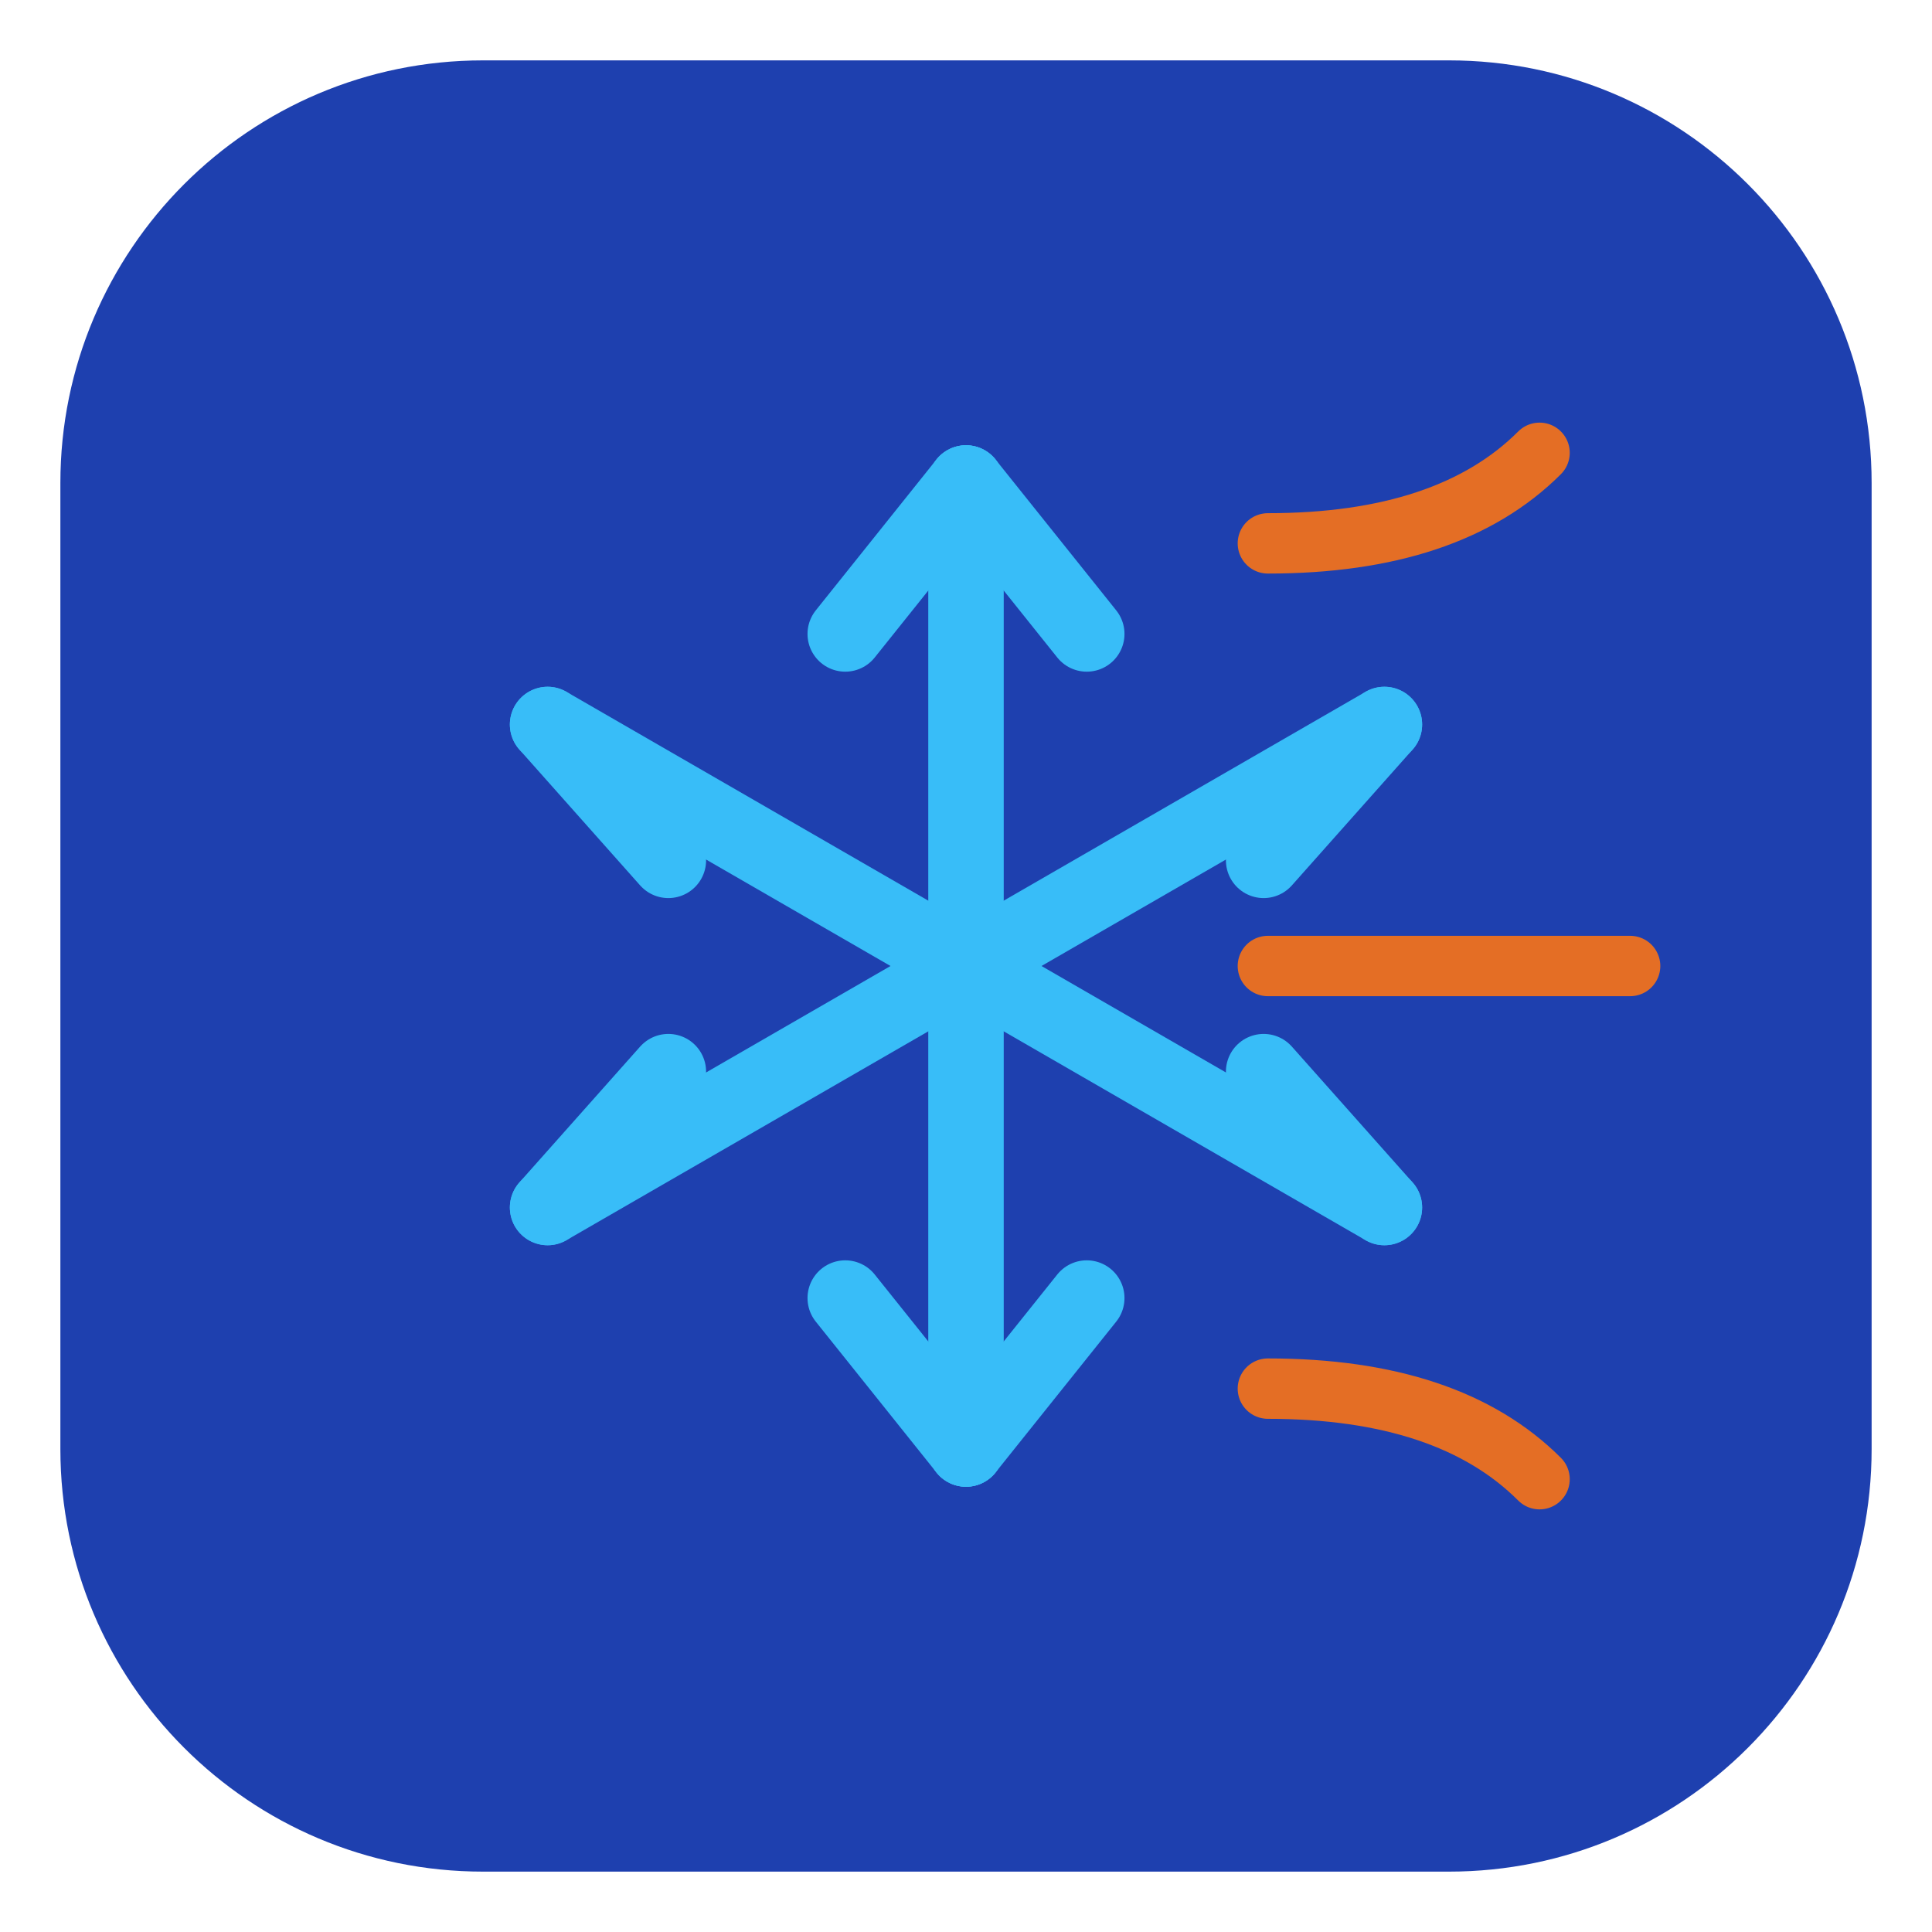
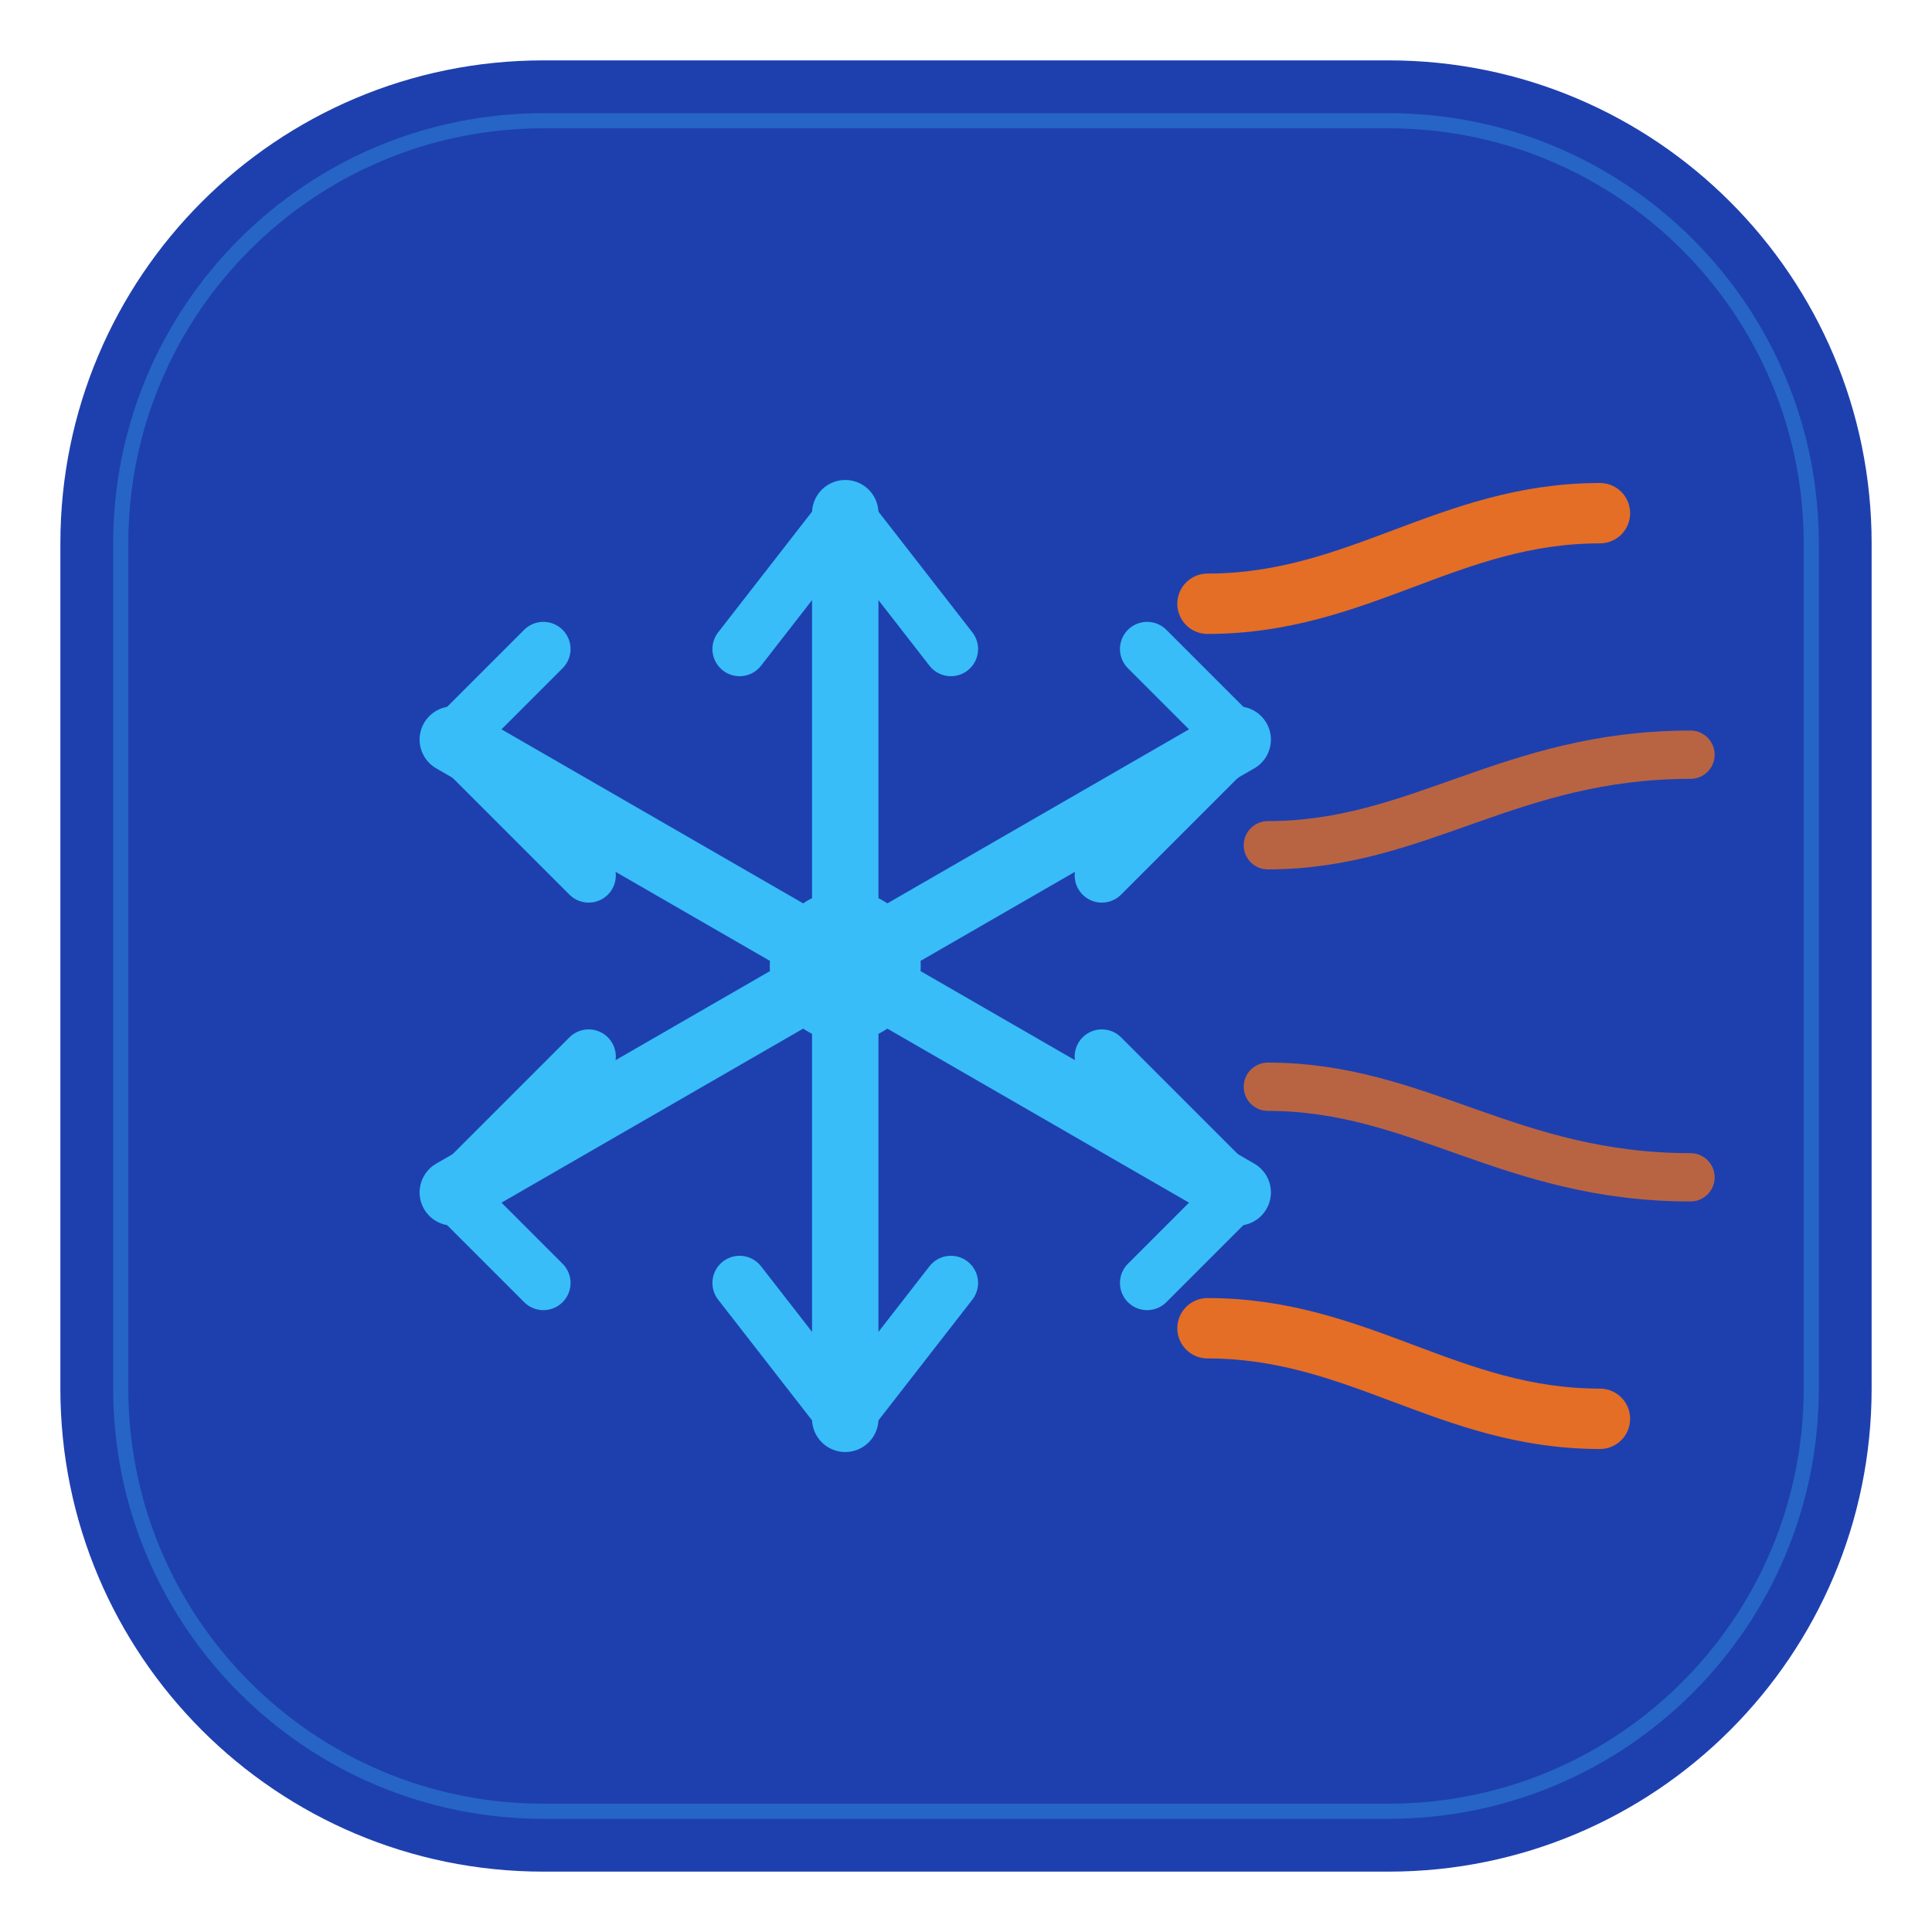
<svg xmlns="http://www.w3.org/2000/svg" viewBox="0 0 64 64" fill="none">
-   <rect x="2" y="2" width="60" height="60" rx="14" fill="#1E40AF" />
-   <g transform="translate(32, 32)" stroke="#38BDF8" stroke-width="2.5" stroke-linecap="round">
-     <line x1="0" y1="-16" x2="0" y2="16" />
-     <line x1="-13.86" y1="-8" x2="13.86" y2="8" />
-     <line x1="-13.86" y1="8" x2="13.86" y2="-8" />
-     <line x1="0" y1="-16" x2="-4" y2="-11" />
-     <line x1="0" y1="-16" x2="4" y2="-11" />
-     <line x1="0" y1="16" x2="-4" y2="11" />
-     <line x1="0" y1="16" x2="4" y2="11" />
-     <line x1="-13.86" y1="-8" x2="-9.86" y2="-3.5" />
-     <line x1="13.86" y1="8" x2="9.86" y2="3.5" />
-     <line x1="-13.86" y1="8" x2="-9.86" y2="3.5" />
-     <line x1="13.86" y1="-8" x2="9.86" y2="-3.5" />
+   <rect x="2" y="2" width="60" height="60" rx="16" fill="#1E40AF" />
+   <rect x="4" y="4" width="56" height="56" rx="14" fill="none" stroke="#38BDF8" stroke-width="0.5" opacity="0.3" />
+   <g transform="translate(28, 32)" stroke="#38BDF8" stroke-linecap="round">
+     <line x1="0" y1="-15" x2="0" y2="15" stroke-width="2.2" />
+     <line x1="-13" y1="-7.5" x2="13" y2="7.5" stroke-width="2.2" />
+     <line x1="-13" y1="7.5" x2="13" y2="-7.5" stroke-width="2.2" />
+     <line x1="0" y1="-15" x2="-3.5" y2="-10.5" stroke-width="1.8" />
+     <line x1="0" y1="-15" x2="3.5" y2="-10.5" stroke-width="1.8" />
+     <line x1="0" y1="15" x2="-3.5" y2="10.5" stroke-width="1.8" />
+     <line x1="0" y1="15" x2="3.5" y2="10.5" stroke-width="1.8" />
+     <line x1="13" y1="-7.5" x2="8.5" y2="-3" stroke-width="1.8" />
+     <line x1="13" y1="-7.5" x2="10" y2="-10.5" stroke-width="1.8" />
+     <line x1="-13" y1="7.5" x2="-8.5" y2="3" stroke-width="1.8" />
+     <line x1="-13" y1="7.5" x2="-10" y2="10.5" stroke-width="1.8" />
+     <line x1="-13" y1="-7.5" x2="-10" y2="-10.5" stroke-width="1.8" />
+     <line x1="-13" y1="-7.5" x2="-8.5" y2="-3" stroke-width="1.8" />
+     <line x1="13" y1="7.5" x2="10" y2="10.5" stroke-width="1.8" />
+     <line x1="13" y1="7.5" x2="8.5" y2="3" stroke-width="1.8" />
+     <circle cx="0" cy="0" r="2.5" fill="#38BDF8" stroke="none" />
  </g>
-   <g stroke="#F97316" stroke-width="2" stroke-linecap="round" opacity="0.9">
-     <path d="M42 18 Q48 18 51 15" fill="none" />
-     <path d="M42 32 Q50 32 54 32" fill="none" />
-     <path d="M42 46 Q48 46 51 49" fill="none" />
+   <g fill="none" stroke="#F97316" stroke-linecap="round">
+     <path d="M40 20 C45 20, 48 17, 53 17" stroke-width="2" opacity="0.9" />
+     <path d="M42 28 C47 28, 50 25, 56 25" stroke-width="1.6" opacity="0.7" />
+     <path d="M40 44 C45 44, 48 47, 53 47" stroke-width="2" opacity="0.9" />
+     <path d="M42 36 C47 36, 50 39, 56 39" stroke-width="1.6" opacity="0.7" />
  </g>
</svg>
